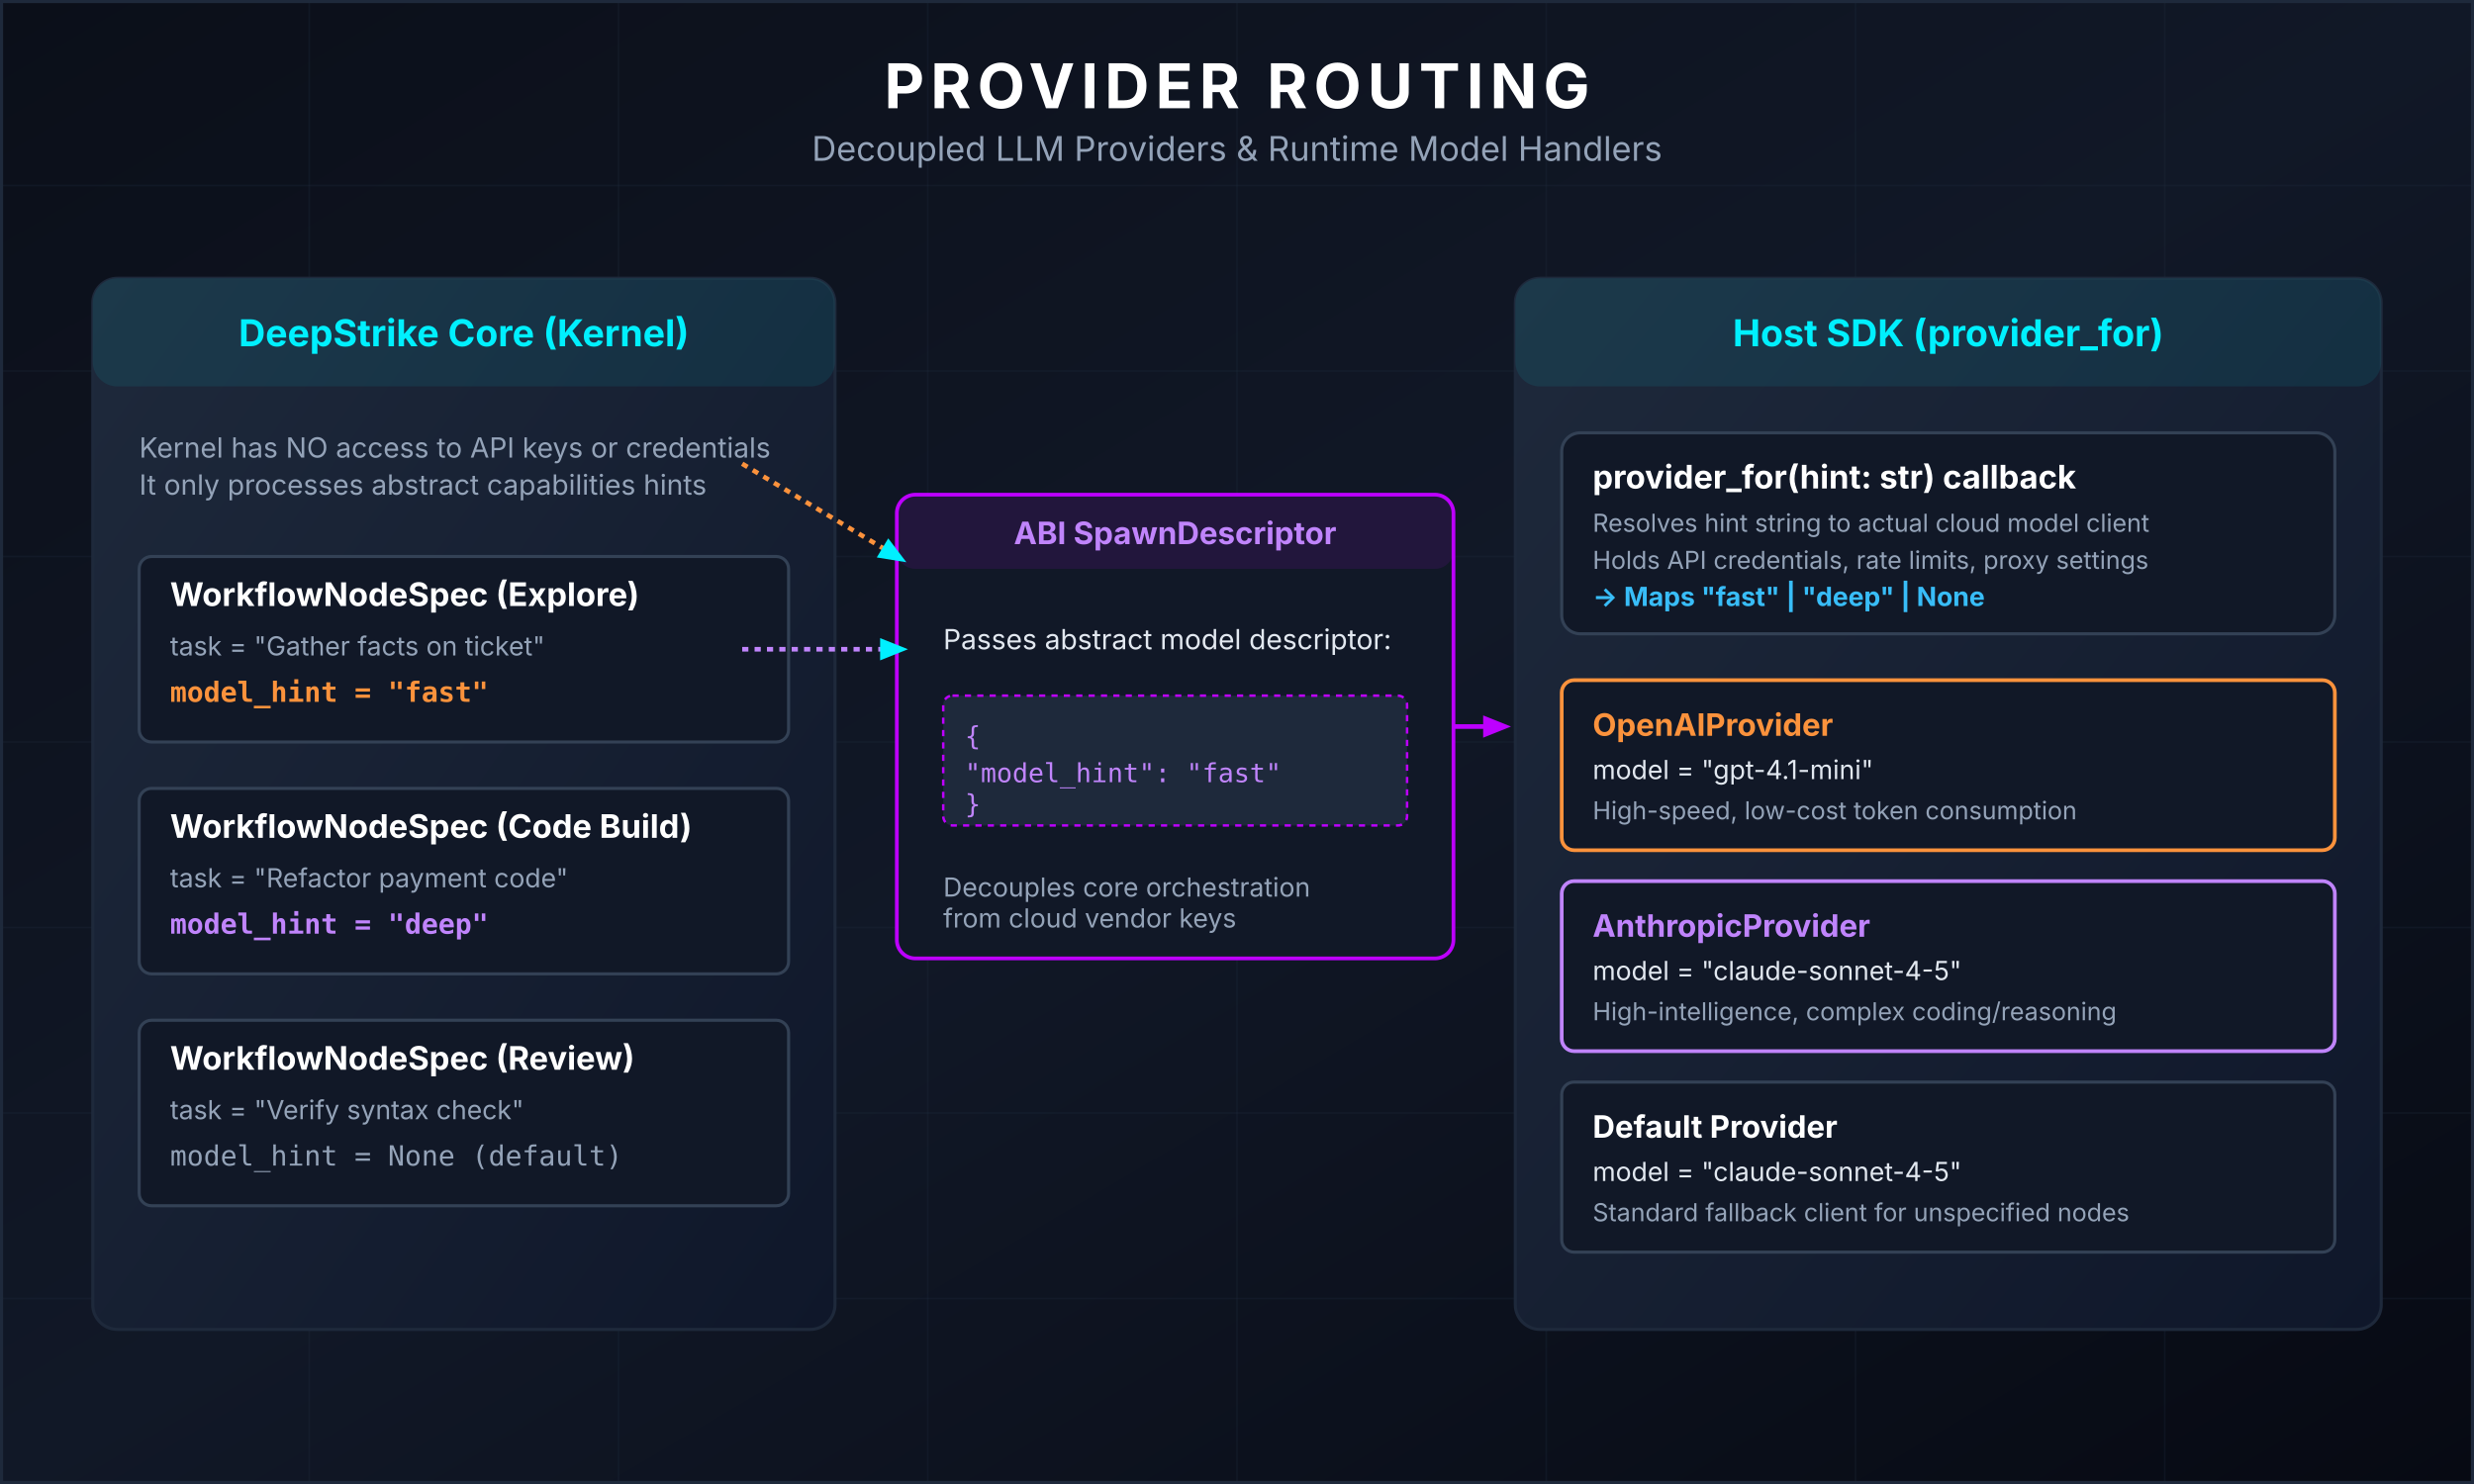
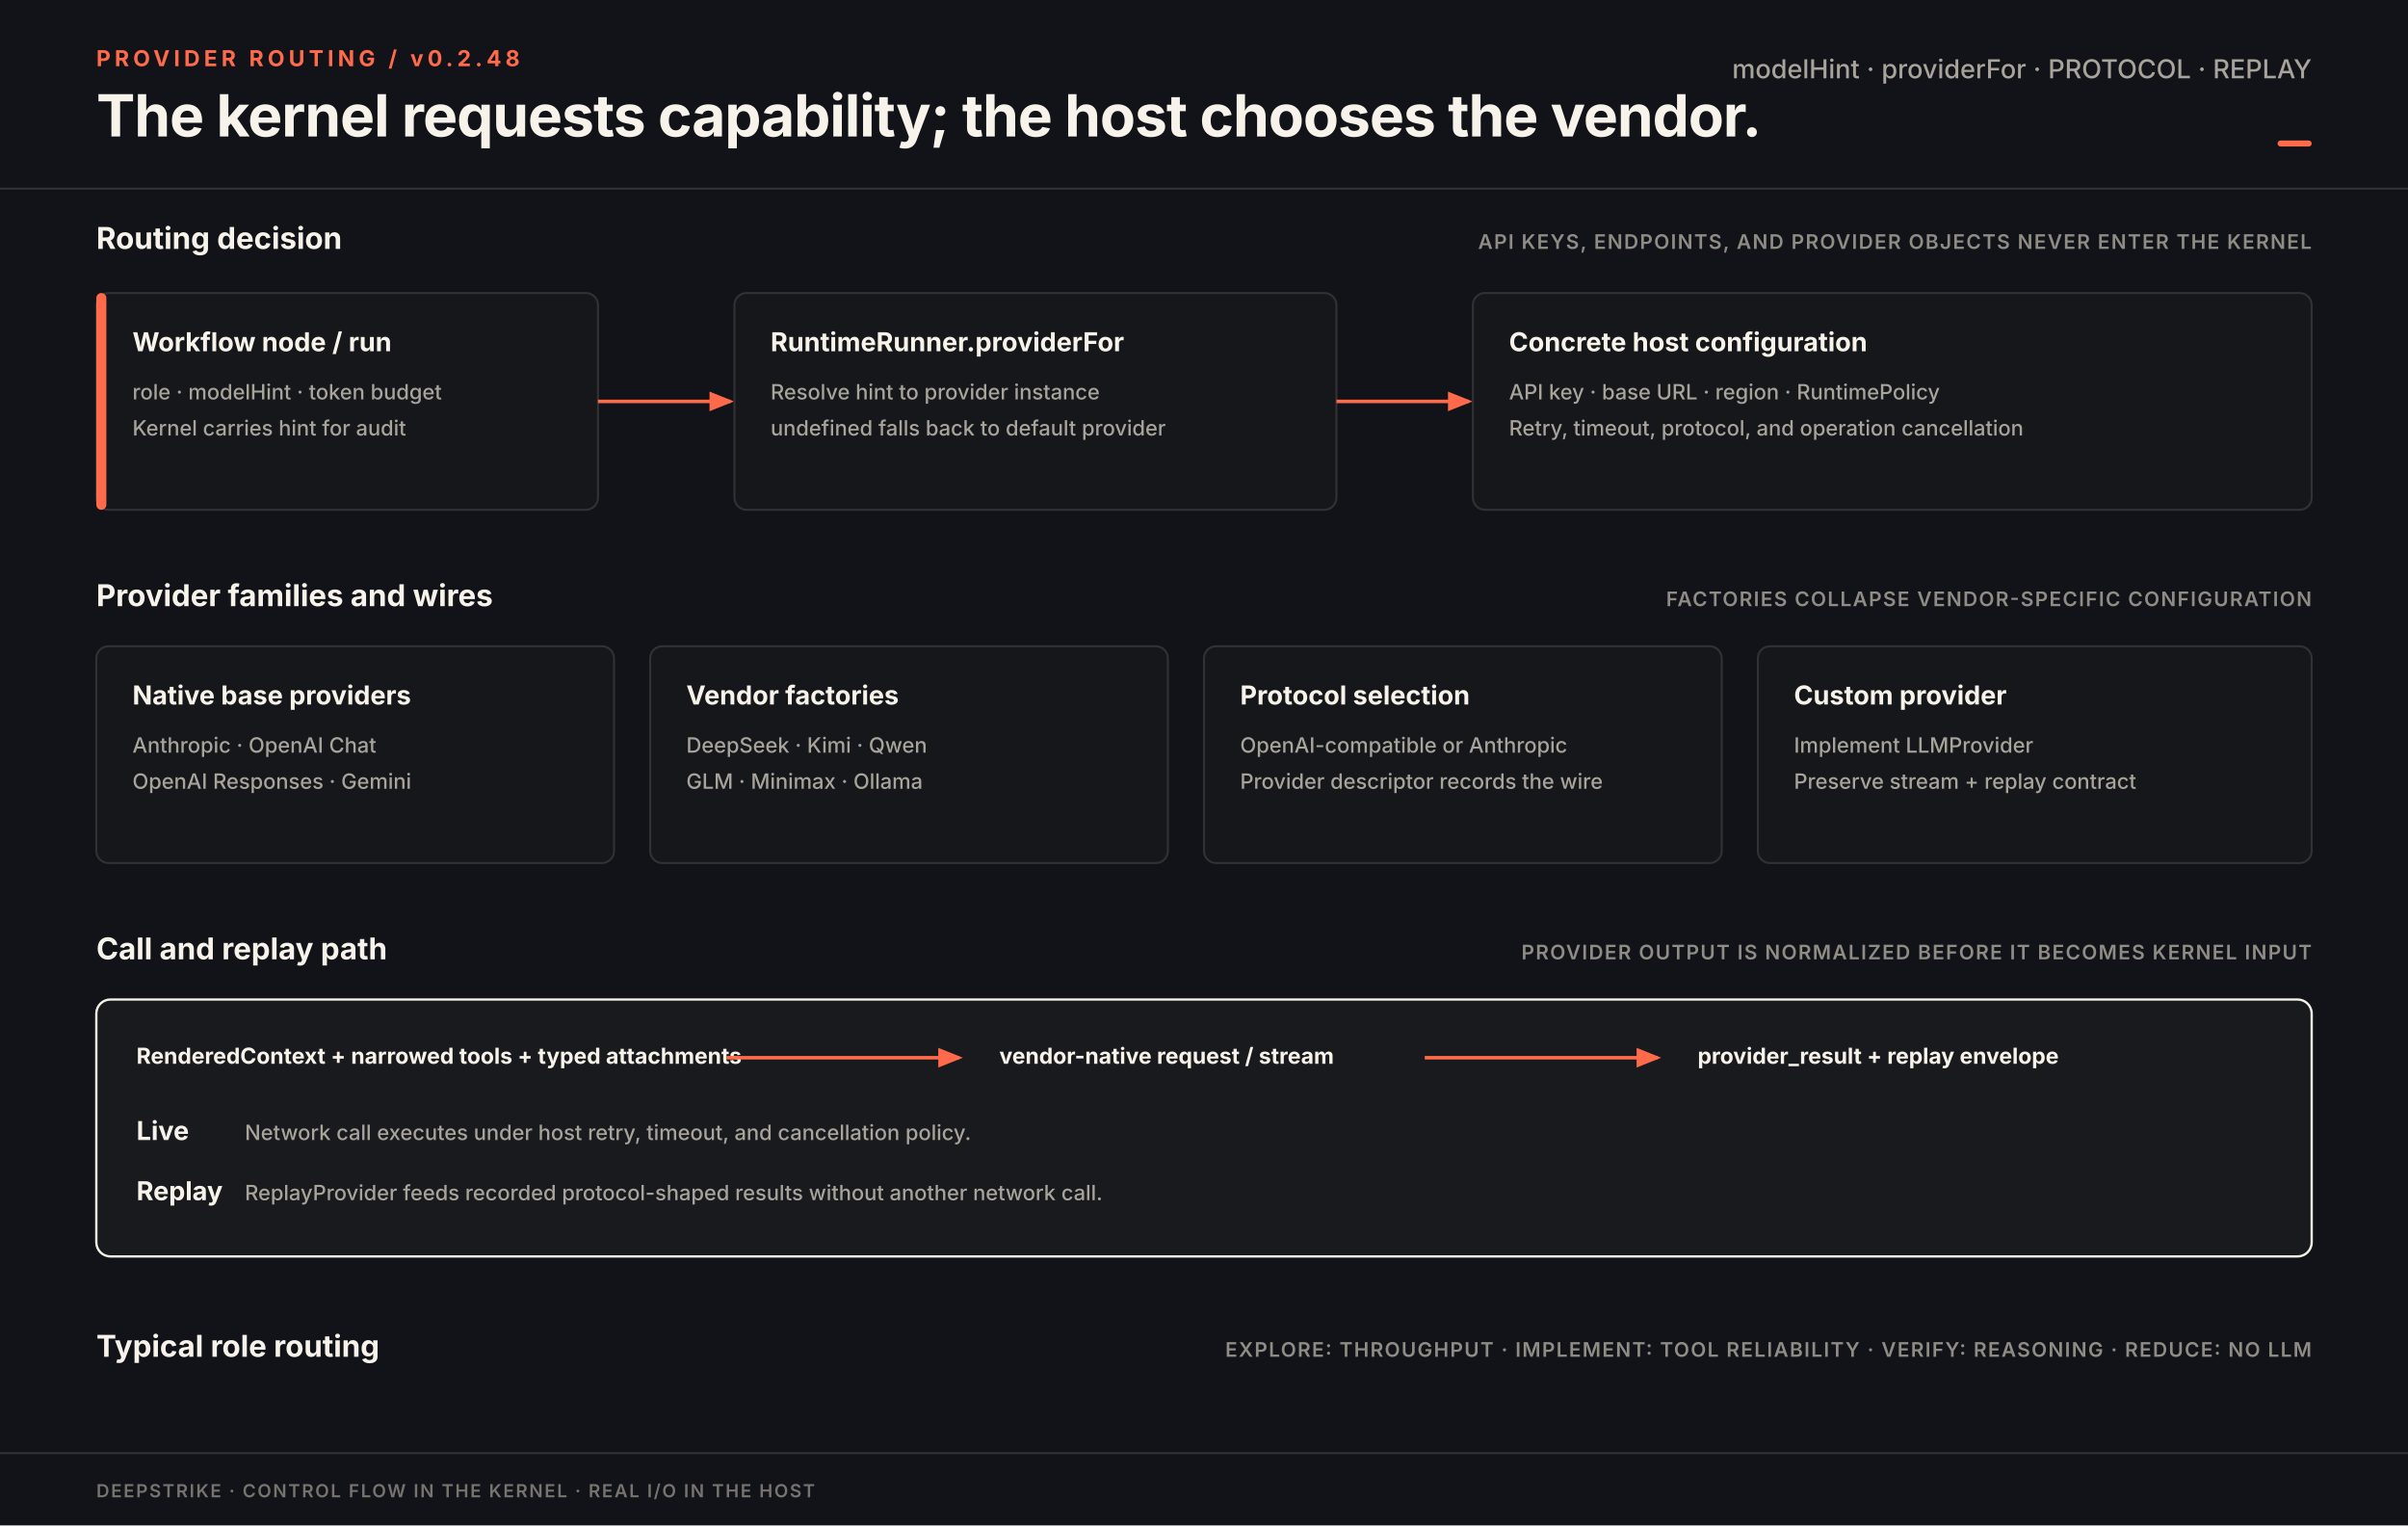
- <svg xmlns="http://www.w3.org/2000/svg" viewBox="0 0 800 480" width="100%" height="100%" style="background-color: #0b0f19; font-family: system-ui, -apple-system, sans-serif;">
+ <svg xmlns="http://www.w3.org/2000/svg" viewBox="0 0 1200 760" role="img" aria-labelledby="title desc">
  <defs>
-     <linearGradient id="bgGrad" x1="0%" y1="0%" x2="100%" y2="100%">
-       <stop offset="0%" stop-color="#0b0f19" />
-       <stop offset="50%" stop-color="#111827" />
-       <stop offset="100%" stop-color="#070a13" />
-     </linearGradient>
-     <linearGradient id="boxGrad" x1="0%" y1="0%" x2="100%" y2="100%">
-       <stop offset="0%" stop-color="#1e293b" />
-       <stop offset="100%" stop-color="#0f172a" />
-     </linearGradient>
-     <marker id="arrow" viewBox="0 0 10 10" refX="6" refY="5" markerWidth="6" markerHeight="6" orient="auto-start-reverse">
-       <path d="M 0 1 L 10 5 L 0 9 z" fill="#00f0ff" />
+     <marker id="arrow-ivory" viewBox="0 0 10 10" refX="8.5" refY="5" markerWidth="7" markerHeight="7" orient="auto">
+       <path d="M0 1 10 5 0 9Z" fill="#F7F3EA" />
    </marker>
-     <marker id="arrowPurple" viewBox="0 0 10 10" refX="6" refY="5" markerWidth="6" markerHeight="6" orient="auto-start-reverse">
-       <path d="M 0 1 L 10 5 L 0 9 z" fill="#bd00ff" />
+     <marker id="arrow-coral" viewBox="0 0 10 10" refX="8.5" refY="5" markerWidth="7" markerHeight="7" orient="auto">
+       <path d="M0 1 10 5 0 9Z" fill="#FF6B4A" />
    </marker>
+     <style>
+       text { font-family: Inter, ui-sans-serif, system-ui, -apple-system, "Segoe UI", "Noto Sans CJK SC", sans-serif; }
+       .eyebrow { fill:#FF6B4A; font-size:11px; font-weight:700; letter-spacing:2px; }
+       .title { fill:#F7F3EA; font-size:29px; font-weight:700; letter-spacing:-.45px; }
+       .subtitle { fill:#A8A49C; font-size:13px; font-weight:450; }
+       .section-title { fill:#F7F3EA; font-size:15px; font-weight:700; }
+       .section-note { fill:#8F8C86; font-size:10px; font-weight:600; letter-spacing:.65px; }
+       .card-title { fill:#F7F3EA; font-size:13px; font-weight:650; }
+       .card-text { fill:#A8A49C; font-size:10.5px; font-weight:450; }
+       .body { fill:#A8A49C; font-size:11px; font-weight:450; }
+       .label { fill:#F7F3EA; font-size:11px; font-weight:650; }
+       .micro { fill:#8F8C86; font-size:9.5px; font-weight:650; letter-spacing:.55px; }
+       .pill-text { fill:#111318; font-size:9px; font-weight:750; letter-spacing:.5px; }
+       .footer { fill:#77746F; font-size:9px; font-weight:600; letter-spacing:.8px; }
+       .panel { fill:#15171A; stroke:#303236; stroke-width:1; }
+       .panel-strong { fill:#191A1D; stroke:#F7F3EA; stroke-width:1.15; }
+       .kernel { fill:#0D0F11; stroke:#3B3D41; stroke-width:1.2; }
+       .soft { fill:#121316; stroke:#26282C; stroke-width:1; }
+       .accent-fill { fill:#FF6B4A; }
+       .pill.coral { fill:#FF6B4A; }
+       .pill.ivory { fill:#F7F3EA; }
+       .pill.muted { fill:#8F8C86; }
+       .rule { fill:none; stroke:#303236; stroke-width:1; }
+       .rule-coral { fill:none; stroke:#FF6B4A; stroke-width:1.2; }
+       .flow { fill:none; stroke:#F7F3EA; stroke-width:1.45; marker-end:url(#arrow-ivory); }
+       .flow-coral { stroke:#FF6B4A; stroke-width:1.75; marker-end:url(#arrow-coral); }
+       .flow-dash { stroke-dasharray:5 5; }
+     </style>
  </defs>
-   <rect width="800" height="480" fill="url(#bgGrad)" />
-   <rect width="800" height="480" fill="none" stroke="#1e293b" stroke-width="2" />
-   <path d="M 0 60 L 800 60 M 0 120 L 800 120 M 0 180 L 800 180 M 0 240 L 800 240 M 0 300 L 800 300 M 0 360 L 800 360 M 0 420 L 800 420" stroke="#1e293b" stroke-width="0.5" opacity="0.3" />
-   <path d="M 100 0 L 100 480 M 200 0 L 200 480 M 300 0 L 300 480 M 400 0 L 400 480 M 500 0 L 500 480 M 600 0 L 600 480 M 700 0 L 700 480" stroke="#1e293b" stroke-width="0.5" opacity="0.3" />
-   <text x="400" y="35" text-anchor="middle" fill="#ffffff" font-size="20" font-weight="700" letter-spacing="2">PROVIDER ROUTING</text>
-   <text x="400" y="52" text-anchor="middle" fill="#94a3b8" font-size="11">Decoupled LLM Providers &amp; Runtime Model Handlers</text>
-   <g transform="translate(30, 90)">
-     <rect width="240" height="340" rx="8" fill="url(#boxGrad)" stroke="#1e293b" />
-     <rect width="240" height="35" rx="8" fill="#00f0ff" opacity="0.08" />
-     <text x="120" y="22" text-anchor="middle" fill="#00f0ff" font-size="12" font-weight="bold">DeepStrike Core (Kernel)</text>
-     <text x="15" y="58" fill="#94a3b8" font-size="9">Kernel has NO access to API keys or credentials</text>
-     <text x="15" y="70" fill="#94a3b8" font-size="9">It only processes abstract capabilities hints</text>
-     <g transform="translate(15, 90)">
-       <rect width="210" height="60" rx="4" fill="#111827" stroke="#334155" />
-       <text x="10" y="16" fill="#ffffff" font-size="10.5" font-weight="bold">WorkflowNodeSpec (Explore)</text>
-       <text x="10" y="32" fill="#94a3b8" font-size="8.5">task = "Gather facts on ticket"</text>
-       <text x="10" y="47" fill="#fb923c" font-size="9" font-weight="bold" font-family="monospace">model_hint = "fast"</text>
-     </g>
-     <g transform="translate(15, 165)">
-       <rect width="210" height="60" rx="4" fill="#111827" stroke="#334155" />
-       <text x="10" y="16" fill="#ffffff" font-size="10.5" font-weight="bold">WorkflowNodeSpec (Code Build)</text>
-       <text x="10" y="32" fill="#94a3b8" font-size="8.5">task = "Refactor payment code"</text>
-       <text x="10" y="47" fill="#c084fc" font-size="9" font-weight="bold" font-family="monospace">model_hint = "deep"</text>
-     </g>
-     <g transform="translate(15, 240)">
-       <rect width="210" height="60" rx="4" fill="#111827" stroke="#334155" />
-       <text x="10" y="16" fill="#ffffff" font-size="10.5" font-weight="bold">WorkflowNodeSpec (Review)</text>
-       <text x="10" y="32" fill="#94a3b8" font-size="8.5">task = "Verify syntax check"</text>
-       <text x="10" y="47" fill="#94a3b8" font-size="9" font-family="monospace">model_hint = None (default)</text>
-     </g>
+   <rect width="1200" height="760" fill="#111318" />
+   <path d="M0 94H1200M0 724H1200" class="rule" />
+   <text x="48" y="33" class="eyebrow" text-anchor="start">PROVIDER ROUTING / v0.2.48</text>
+   <text x="48" y="68" class="title" text-anchor="start">The kernel requests capability; the host chooses the vendor.</text>
+   <text x="1152" y="39" class="subtitle" text-anchor="end">modelHint · providerFor · PROTOCOL · REPLAY</text>
+   <rect x="1135" y="70" width="17" height="3" rx="1.5" class="accent-fill" />
+   <text x="48" y="124" class="section-title" text-anchor="start">Routing decision</text>
+   <text x="1152" y="124" class="section-note" text-anchor="end">API KEYS, ENDPOINTS, AND PROVIDER OBJECTS NEVER ENTER THE KERNEL</text>
+   <g>
+     <rect x="48" y="146" width="250" height="108" rx="6" class="panel" />
+     <rect x="48" y="146" width="5" height="108" rx="2.5" class="accent-fill" />
+     <text x="66" y="175" class="card-title" text-anchor="start">Workflow node / run</text>
+     <text x="66" y="199" class="card-text" text-anchor="start">role · modelHint · token budget</text>
+     <text x="66" y="217" class="card-text" text-anchor="start">Kernel carries hint for audit</text>
  </g>
-   <g transform="translate(290, 160)">
-     <rect width="180" height="150" rx="6" fill="#111827" stroke="#bd00ff" stroke-width="1.2" />
-     <rect width="180" height="24" rx="6" fill="#bd00ff" opacity="0.1" />
-     <text x="90" y="16" text-anchor="middle" fill="#c084fc" font-size="10" font-weight="bold">ABI SpawnDescriptor</text>
-     <g transform="translate(10, 35)">
-       <text x="5" y="15" fill="#e2e8f0" font-size="9">Passes abstract model descriptor:</text>
-       <rect x="5" y="30" width="150" height="42" rx="3" fill="#1e293b" stroke="#bd00ff" stroke-dasharray="2" stroke-width="0.8" />
-       <text x="12" y="46" fill="#c084fc" font-size="8.5" font-family="monospace">{</text>
-       <text x="12" y="58" fill="#c084fc" font-size="8.5" font-family="monospace">  "model_hint": "fast"</text>
-       <text x="12" y="68" fill="#c084fc" font-size="8.5" font-family="monospace">}</text>
-       <text x="5" y="95" fill="#94a3b8" font-size="8.5">Decouples core orchestration</text>
-       <text x="5" y="105" fill="#94a3b8" font-size="8.5">from cloud vendor keys</text>
-     </g>
+   <path d="M298 200H364" class="flow flow-coral" />
+   <g>
+     <rect x="366" y="146" width="300" height="108" rx="6" class="panel" />
+     <text x="384" y="175" class="card-title" text-anchor="start">RuntimeRunner.providerFor</text>
+     <text x="384" y="199" class="card-text" text-anchor="start">Resolve hint to provider instance</text>
+     <text x="384" y="217" class="card-text" text-anchor="start">undefined falls back to default provider</text>
  </g>
-   <g transform="translate(490, 90)">
-     <rect width="280" height="340" rx="8" fill="url(#boxGrad)" stroke="#1e293b" />
-     <rect width="280" height="35" rx="8" fill="#00f0ff" opacity="0.08" />
-     <text x="140" y="22" text-anchor="middle" fill="#00f0ff" font-size="12" font-weight="bold">Host SDK (provider_for)</text>
-     <g transform="translate(15, 50)">
-       <rect width="250" height="65" rx="6" fill="#111827" stroke="#334155" />
-       <text x="10" y="18" fill="#ffffff" font-size="10.5" font-weight="bold">provider_for(hint: str) callback</text>
-       <text x="10" y="32" fill="#94a3b8" font-size="8">Resolves hint string to actual cloud model client</text>
-       <text x="10" y="44" fill="#94a3b8" font-size="8">Holds API credentials, rate limits, proxy settings</text>
-       <text x="10" y="56" fill="#38bdf8" font-size="8.5" font-weight="bold">→ Maps "fast" | "deep" | None</text>
-     </g>
-     <g transform="translate(15, 130)">
-       <rect width="250" height="55" rx="4" fill="#111827" stroke="#fb923c" stroke-width="1.2" />
-       <text x="10" y="18" fill="#fb923c" font-size="10" font-weight="bold">OpenAIProvider</text>
-       <text x="10" y="32" fill="#e2e8f0" font-size="8.5">model = "gpt-4.1-mini"</text>
-       <text x="10" y="45" fill="#94a3b8" font-size="8">High-speed, low-cost token consumption</text>
-     </g>
-     <g transform="translate(15, 195)">
-       <rect width="250" height="55" rx="4" fill="#111827" stroke="#c084fc" stroke-width="1.2" />
-       <text x="10" y="18" fill="#c084fc" font-size="10" font-weight="bold">AnthropicProvider</text>
-       <text x="10" y="32" fill="#e2e8f0" font-size="8.5">model = "claude-sonnet-4-5"</text>
-       <text x="10" y="45" fill="#94a3b8" font-size="8">High-intelligence, complex coding/reasoning</text>
-     </g>
-     <g transform="translate(15, 260)">
-       <rect width="250" height="55" rx="4" fill="#111827" stroke="#334155" />
-       <text x="10" y="18" fill="#ffffff" font-size="10" font-weight="bold">Default Provider</text>
-       <text x="10" y="32" fill="#e2e8f0" font-size="8.5">model = "claude-sonnet-4-5"</text>
-       <text x="10" y="45" fill="#94a3b8" font-size="8">Standard fallback client for unspecified nodes</text>
-     </g>
+   <path d="M666 200H732" class="flow flow-coral" />
+   <g>
+     <rect x="734" y="146" width="418" height="108" rx="6" class="panel" />
+     <text x="752" y="175" class="card-title" text-anchor="start">Concrete host configuration</text>
+     <text x="752" y="199" class="card-text" text-anchor="start">API key · base URL · region · RuntimePolicy</text>
+     <text x="752" y="217" class="card-text" text-anchor="start">Retry, timeout, protocol, and operation cancellation</text>
  </g>
-   <path d="M 240,150 L 290,180" stroke="#fb923c" stroke-width="1.5" stroke-dasharray="2" marker-end="url(#arrow)" />
-   <path d="M 240,210 L 290,210" stroke="#c084fc" stroke-width="1.5" stroke-dasharray="2" marker-end="url(#arrow)" />
-   <path d="M 470,235 L 485,235" stroke="#bd00ff" stroke-width="1.5" marker-end="url(#arrowPurple)" />
+   <text x="48" y="302" class="section-title" text-anchor="start">Provider families and wires</text>
+   <text x="1152" y="302" class="section-note" text-anchor="end">FACTORIES COLLAPSE VENDOR-SPECIFIC CONFIGURATION</text>
+   <g>
+     <rect x="48" y="322" width="258" height="108" rx="6" class="panel" />
+     <text x="66" y="351" class="card-title" text-anchor="start">Native base providers</text>
+     <text x="66" y="375" class="card-text" text-anchor="start">Anthropic · OpenAI Chat</text>
+     <text x="66" y="393" class="card-text" text-anchor="start">OpenAI Responses · Gemini</text>
+   </g>
+   <g>
+     <rect x="324" y="322" width="258" height="108" rx="6" class="panel" />
+     <text x="342" y="351" class="card-title" text-anchor="start">Vendor factories</text>
+     <text x="342" y="375" class="card-text" text-anchor="start">DeepSeek · Kimi · Qwen</text>
+     <text x="342" y="393" class="card-text" text-anchor="start">GLM · Minimax · Ollama</text>
+   </g>
+   <g>
+     <rect x="600" y="322" width="258" height="108" rx="6" class="panel" />
+     <text x="618" y="351" class="card-title" text-anchor="start">Protocol selection</text>
+     <text x="618" y="375" class="card-text" text-anchor="start">OpenAI-compatible or Anthropic</text>
+     <text x="618" y="393" class="card-text" text-anchor="start">Provider descriptor records the wire</text>
+   </g>
+   <g>
+     <rect x="876" y="322" width="276" height="108" rx="6" class="panel" />
+     <text x="894" y="351" class="card-title" text-anchor="start">Custom provider</text>
+     <text x="894" y="375" class="card-text" text-anchor="start">Implement LLMProvider</text>
+     <text x="894" y="393" class="card-text" text-anchor="start">Preserve stream + replay contract</text>
+   </g>
+   <text x="48" y="478" class="section-title" text-anchor="start">Call and replay path</text>
+   <text x="1152" y="478" class="section-note" text-anchor="end">PROVIDER OUTPUT IS NORMALIZED BEFORE IT BECOMES KERNEL INPUT</text>
+   <rect x="48" y="498" width="1104" height="128" rx="7" class="panel-strong" />
+   <text x="68" y="530" class="label" text-anchor="start">RenderedContext + narrowed tools + typed attachments</text>
+   <path d="M362 527H478" class="flow flow-coral" />
+   <text x="498" y="530" class="label" text-anchor="start">vendor-native request / stream</text>
+   <path d="M710 527H826" class="flow flow-coral" />
+   <text x="846" y="530" class="label" text-anchor="start">provider_result + replay envelope</text>
+   <text x="68" y="568" class="card-title" text-anchor="start">Live</text>
+   <text x="122" y="568" class="card-text" text-anchor="start">Network call executes under host retry, timeout, and cancellation policy.</text>
+   <text x="68" y="598" class="card-title" text-anchor="start">Replay</text>
+   <text x="122" y="598" class="card-text" text-anchor="start">ReplayProvider feeds recorded protocol-shaped results without another network call.</text>
+   <text x="48" y="676" class="section-title" text-anchor="start">Typical role routing</text>
+   <text x="1152" y="676" class="section-note" text-anchor="end">EXPLORE: THROUGHPUT · IMPLEMENT: TOOL RELIABILITY · VERIFY: REASONING · REDUCE: NO LLM</text>
+   <text x="48" y="746" class="footer" text-anchor="start">DEEPSTRIKE · CONTROL FLOW IN THE KERNEL · REAL I/O IN THE HOST</text>
</svg>
